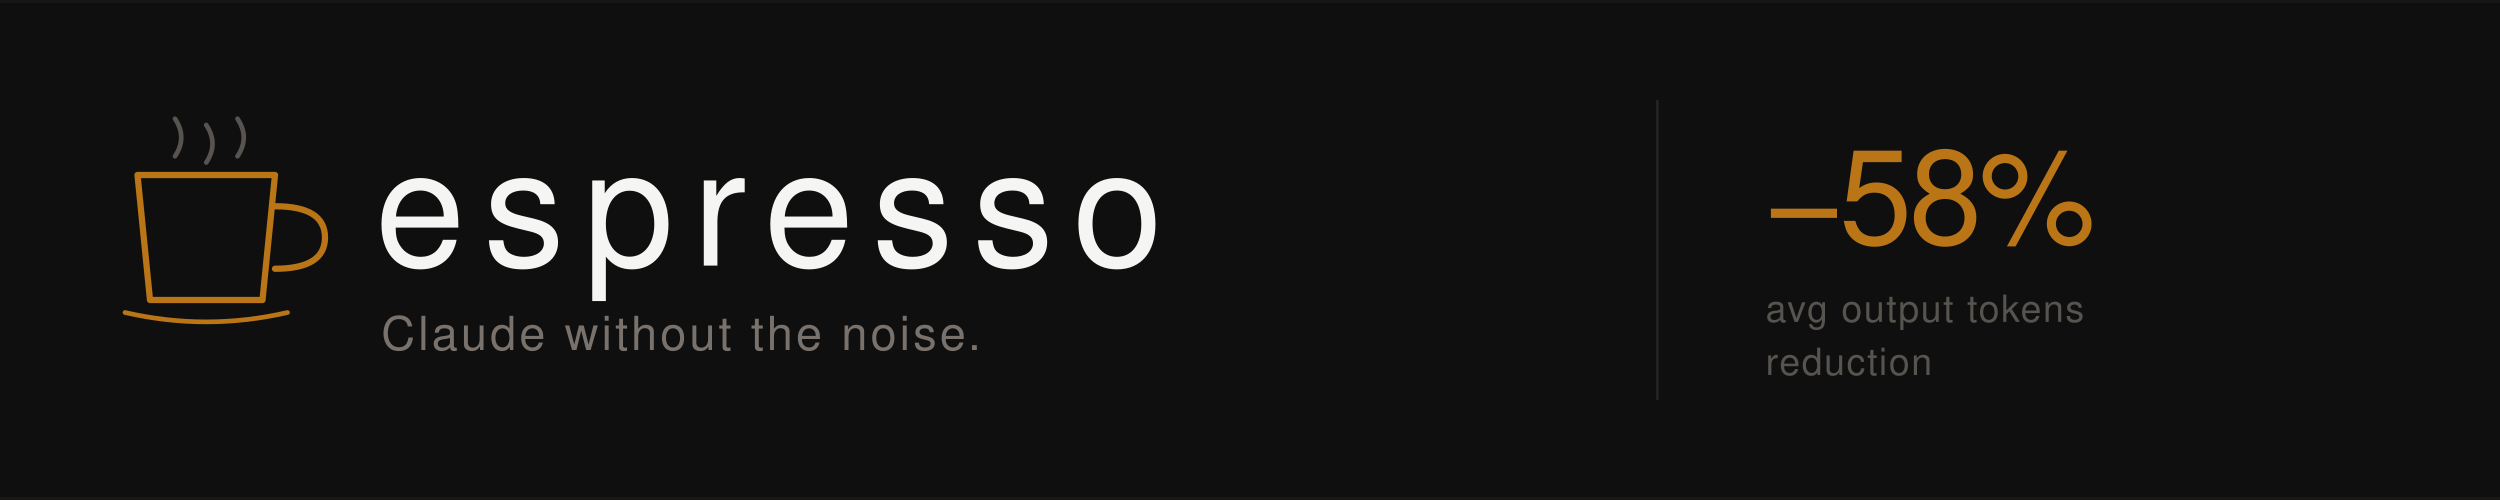
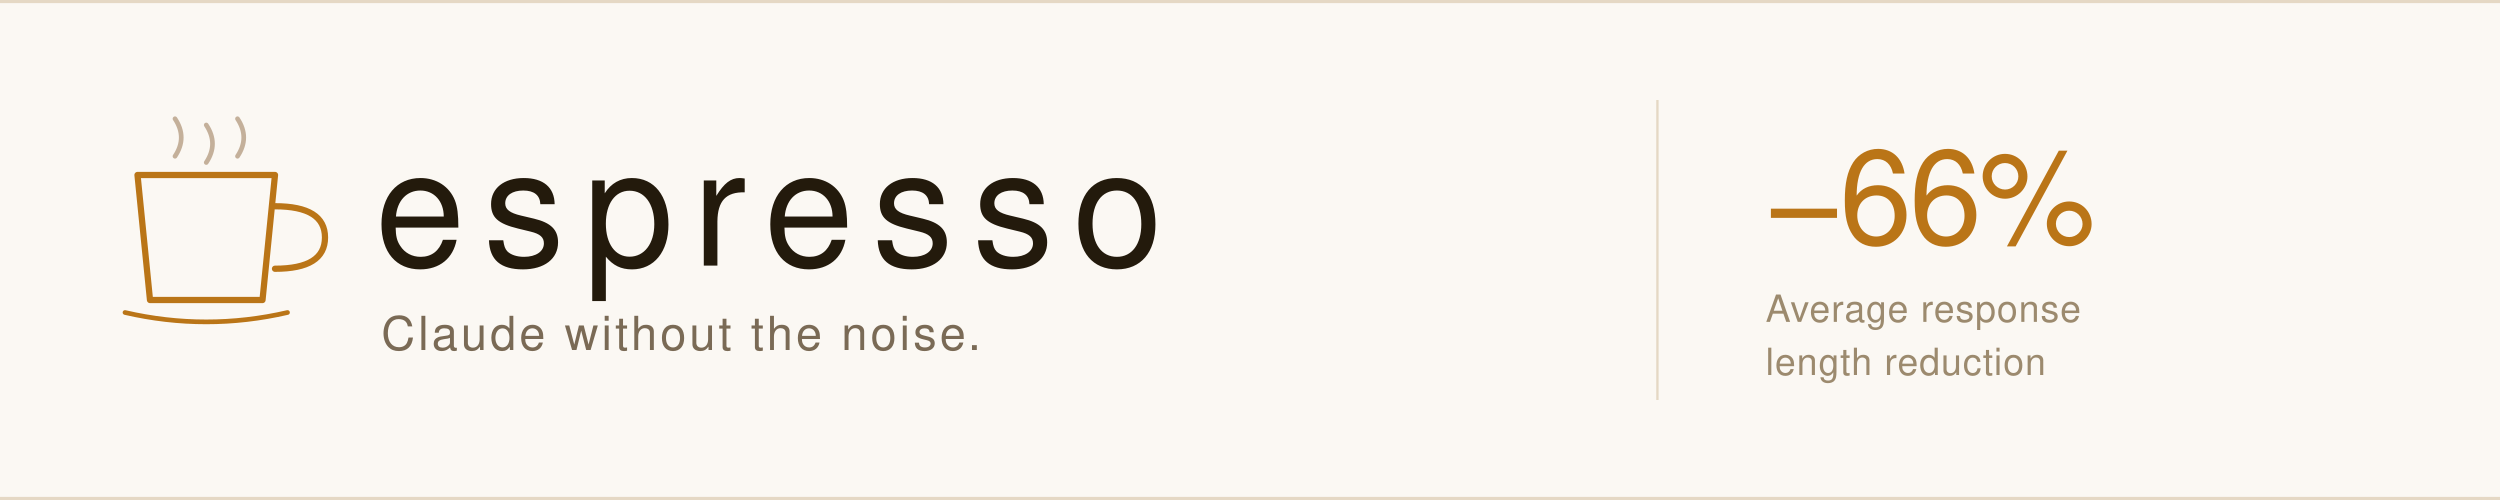
<svg xmlns="http://www.w3.org/2000/svg" viewBox="0 0 800 160" width="800" height="160">
-   <rect width="800" height="160" fill="#0f0f0f" />
-   <rect x="0" y="0" width="800" height="1" fill="#1c1917" opacity="0.8" />
+   <rect width="800" height="160" fill="#FBF8F3" />
+   <rect x="0" y="0" width="800" height="1" fill="#E5D8C4" />
  <g transform="translate(40, 44)">
    <path d="M 4 12 L 8 52 L 44 52 L 48 12 Z" fill="none" stroke="#BA7517" stroke-width="2" stroke-linejoin="round" />
    <path d="M 48 22 Q 64 22 64 32 Q 64 42 48 42" fill="none" stroke="#BA7517" stroke-width="2" stroke-linecap="round" />
-     <path d="M 16 6 Q 20 0 16 -6" fill="none" stroke="#57534e" stroke-width="1.5" stroke-linecap="round" />
-     <path d="M 26 8 Q 30 2 26 -4" fill="none" stroke="#57534e" stroke-width="1.5" stroke-linecap="round" />
-     <path d="M 36 6 Q 40 0 36 -6" fill="none" stroke="#57534e" stroke-width="1.5" stroke-linecap="round" />
+     <path d="M 16 6 Q 20 0 16 -6" fill="none" stroke="#C4B09A" stroke-width="1.5" stroke-linecap="round" />
+     <path d="M 26 8 Q 30 2 26 -4" fill="none" stroke="#C4B09A" stroke-width="1.5" stroke-linecap="round" />
+     <path d="M 36 6 Q 40 0 36 -6" fill="none" stroke="#C4B09A" stroke-width="1.5" stroke-linecap="round" />
    <path d="M 0 56 Q 26 62 52 56" fill="none" stroke="#BA7517" stroke-width="1.5" stroke-linecap="round" />
  </g>
-   <text x="120" y="85" font-family="-apple-system, BlinkMacSystemFont, 'Segoe UI', Helvetica, Arial, sans-serif" font-size="52" font-weight="300" letter-spacing="6" fill="#f5f5f4">espresso</text>
-   <text x="122" y="112" font-family="-apple-system, BlinkMacSystemFont, 'Segoe UI', Helvetica, Arial, sans-serif" font-size="15" font-weight="400" letter-spacing="1" fill="#78716c">Claude without the noise.</text>
-   <rect x="530" y="32" width="0.75" height="96" fill="#292524" />
-   <text x="565" y="78" font-family="-apple-system, BlinkMacSystemFont, 'Segoe UI', Helvetica, Arial, sans-serif" font-size="42" font-weight="300" fill="#BA7517" letter-spacing="-1">−58%</text>
-   <text x="565" y="103" font-family="-apple-system, BlinkMacSystemFont, 'Segoe UI', Helvetica, Arial, sans-serif" font-size="12" font-weight="400" fill="#57534e" letter-spacing="0.5">avg output tokens</text>
-   <text x="565" y="120" font-family="-apple-system, BlinkMacSystemFont, 'Segoe UI', Helvetica, Arial, sans-serif" font-size="12" font-weight="400" fill="#57534e" letter-spacing="0.5">reduction</text>
-   <rect x="0" y="159" width="800" height="1" fill="#1c1917" opacity="0.8" />
+   <text x="120" y="85" font-family="-apple-system, BlinkMacSystemFont, 'Segoe UI', Helvetica, Arial, sans-serif" font-size="52" font-weight="300" letter-spacing="6" fill="#231A0C">espresso</text>
+   <text x="122" y="112" font-family="-apple-system, BlinkMacSystemFont, 'Segoe UI', Helvetica, Arial, sans-serif" font-size="15" font-weight="400" letter-spacing="1" fill="#7A6A55">Claude without the noise.</text>
+   <rect x="530" y="32" width="0.75" height="96" fill="#E5D8C4" />
+   <text x="565" y="78" font-family="-apple-system, BlinkMacSystemFont, 'Segoe UI', Helvetica, Arial, sans-serif" font-size="42" font-weight="300" fill="#BA7517" letter-spacing="-1">−66%</text>
+   <text x="565" y="103" font-family="-apple-system, BlinkMacSystemFont, 'Segoe UI', Helvetica, Arial, sans-serif" font-size="12" font-weight="400" fill="#9C8A6E" letter-spacing="0.3">Average response</text>
+   <text x="565" y="120" font-family="-apple-system, BlinkMacSystemFont, 'Segoe UI', Helvetica, Arial, sans-serif" font-size="12" font-weight="400" fill="#9C8A6E" letter-spacing="0.3">length reduction</text>
+   <rect x="0" y="159" width="800" height="1" fill="#E5D8C4" />
</svg>
